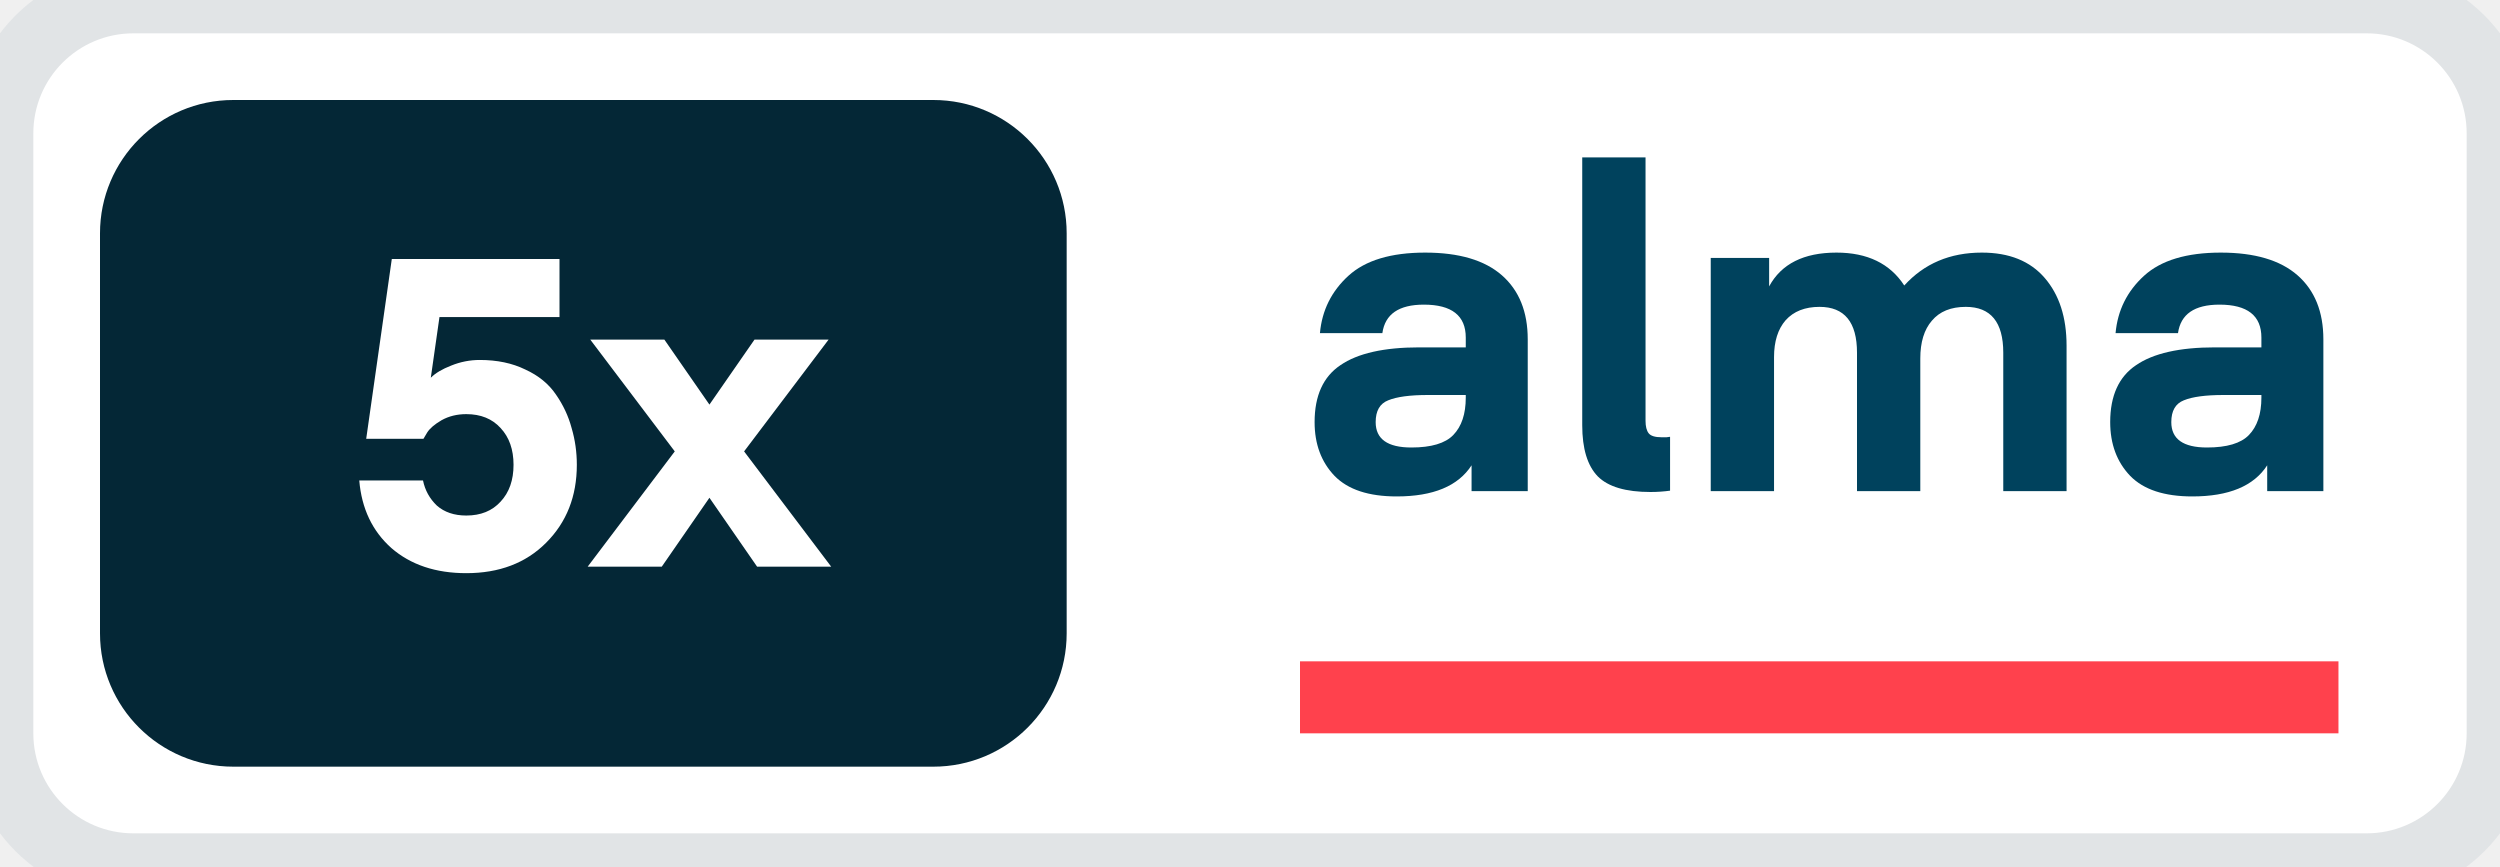
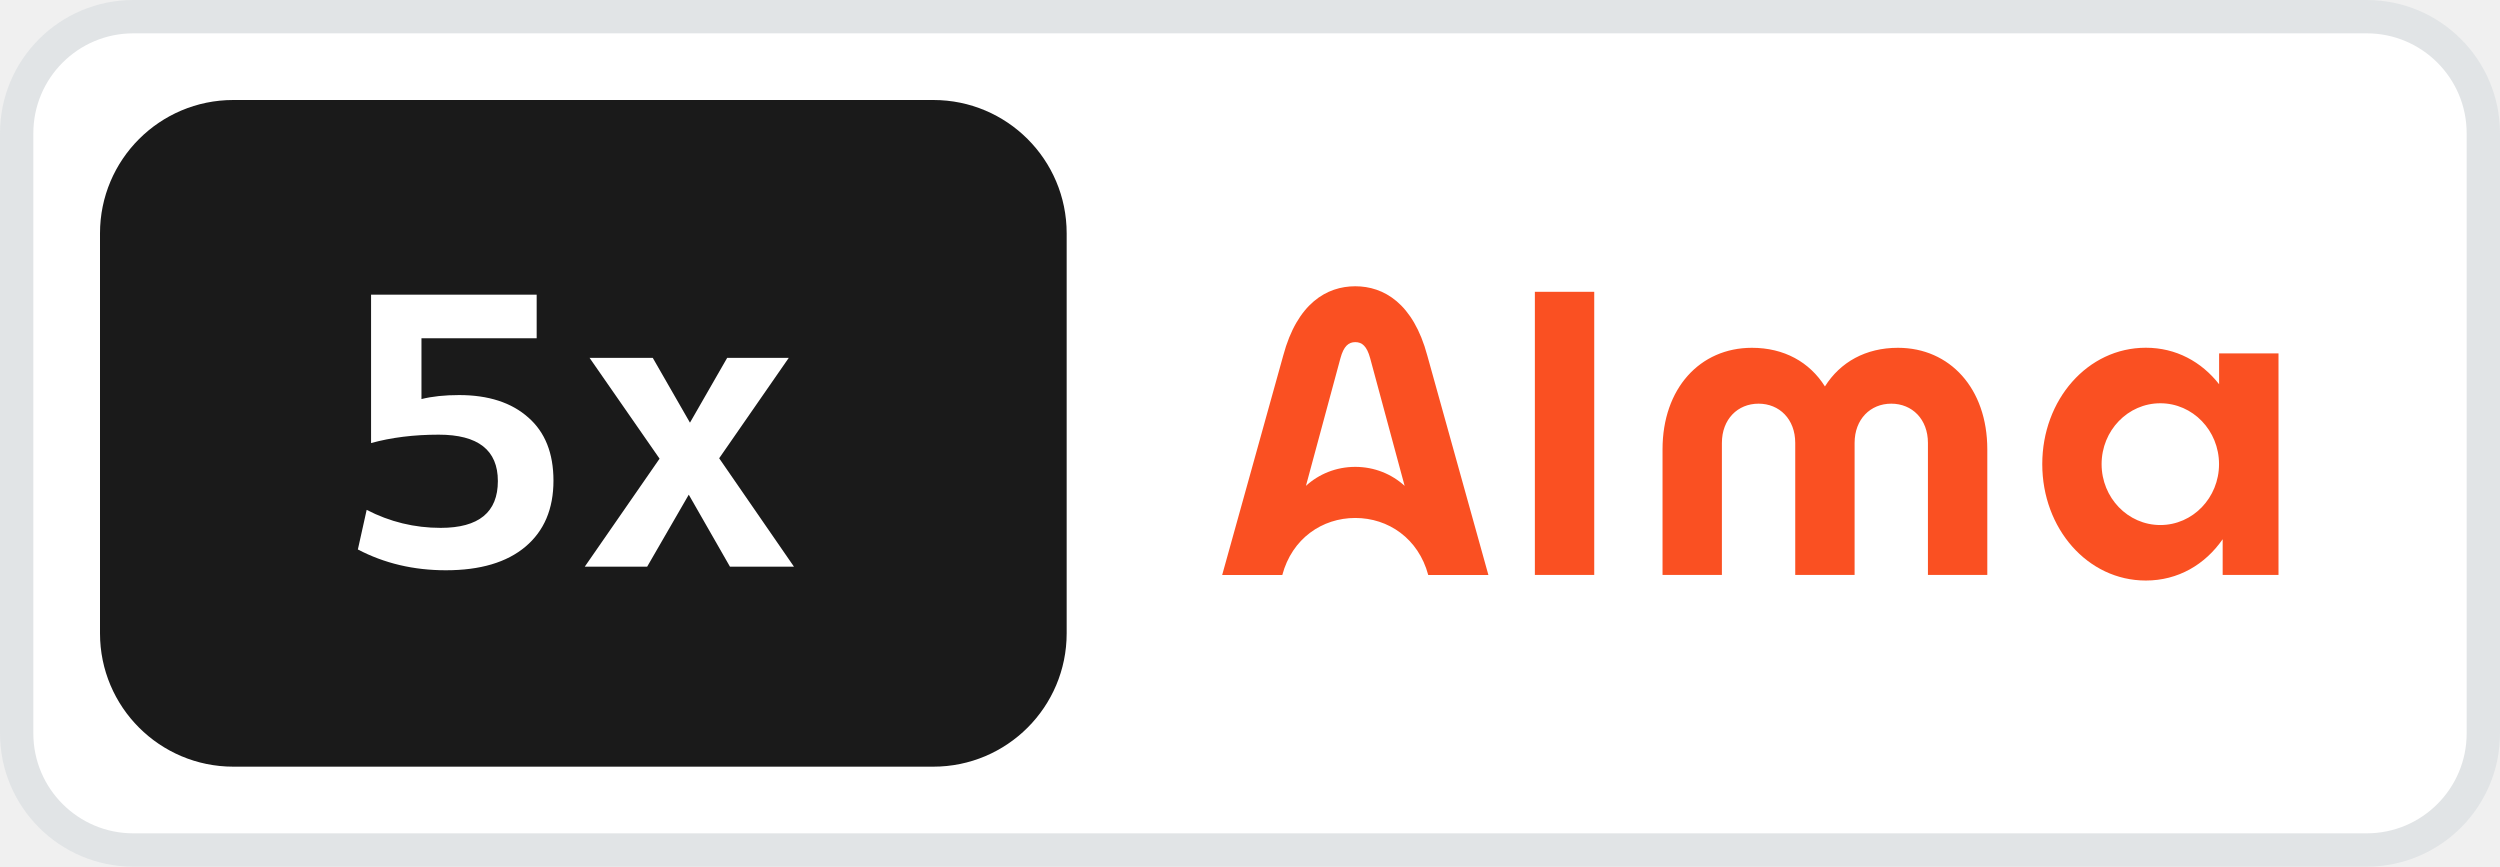
<svg xmlns="http://www.w3.org/2000/svg" width="75" height="26" viewBox="0 0 75 26" fill="none">
-   <path d="M0 4C0 1.791 1.791 0 4 0H71C73.209 0 75 1.791 75 4V22C75 24.209 73.209 26 71 26H4C1.791 26 0 24.209 0 22V4Z" fill="white" />
-   <rect x="3" y="3" width="29" height="20" rx="4" fill="#042736" />
-   <path d="M10.986 13.165L11.754 7.77H16.785V9.512H13.184L12.924 11.332C13.062 11.193 13.266 11.072 13.534 10.968C13.812 10.855 14.098 10.799 14.393 10.799C14.912 10.799 15.367 10.894 15.758 11.085C16.156 11.267 16.464 11.518 16.68 11.839C16.897 12.151 17.053 12.485 17.148 12.84C17.253 13.195 17.305 13.564 17.305 13.945C17.305 14.89 16.997 15.67 16.381 16.285C15.775 16.892 14.977 17.195 13.989 17.195C13.071 17.195 12.321 16.944 11.741 16.441C11.168 15.93 10.848 15.254 10.778 14.413H12.69C12.75 14.708 12.889 14.959 13.105 15.167C13.331 15.366 13.626 15.466 13.989 15.466C14.423 15.466 14.765 15.327 15.017 15.05C15.277 14.773 15.406 14.404 15.406 13.945C15.406 13.486 15.277 13.117 15.017 12.84C14.765 12.563 14.423 12.424 13.989 12.424C13.712 12.424 13.465 12.485 13.248 12.606C13.04 12.727 12.898 12.849 12.819 12.97L12.703 13.165H10.986ZM24.858 10.188L22.323 13.542L24.936 17H22.713L21.283 14.933L19.853 17H17.63L20.243 13.542L17.708 10.188H19.931L21.283 12.138L22.635 10.188H24.858Z" fill="white" />
-   <g clip-path="url(#clip0)">
-     <path d="M43.973 11.93V11.85H42.836C42.3 11.85 41.904 11.903 41.645 12.01C41.395 12.108 41.27 12.326 41.27 12.664C41.27 13.171 41.627 13.425 42.341 13.425C42.938 13.425 43.357 13.3 43.598 13.051C43.848 12.793 43.973 12.419 43.973 11.93ZM41.899 14.893C41.061 14.893 40.441 14.689 40.039 14.279C39.638 13.861 39.438 13.322 39.438 12.664C39.438 11.872 39.696 11.302 40.213 10.955C40.731 10.599 41.52 10.421 42.581 10.421H43.973V10.127C43.973 9.469 43.553 9.139 42.715 9.139C41.966 9.139 41.551 9.424 41.471 9.994H39.598C39.66 9.309 39.946 8.735 40.454 8.272C40.963 7.809 41.73 7.578 42.755 7.578C43.772 7.578 44.539 7.805 45.056 8.258C45.574 8.712 45.832 9.353 45.832 10.181V14.733H44.147V13.959C43.745 14.582 42.996 14.893 41.899 14.893Z" fill="#00425D" />
-     <path d="M50.102 13.104V14.72C49.915 14.746 49.719 14.76 49.514 14.76C48.773 14.76 48.247 14.604 47.935 14.293C47.623 13.972 47.467 13.46 47.467 12.757V4.721H49.366V12.624C49.366 12.793 49.398 12.918 49.46 12.998C49.523 13.078 49.652 13.118 49.848 13.118C49.893 13.118 49.942 13.118 49.995 13.118C50.058 13.109 50.093 13.104 50.102 13.104Z" fill="#00425D" />
-     <path d="M57.609 10.755V14.733H55.71V10.581C55.71 9.665 55.335 9.206 54.586 9.206C54.149 9.206 53.81 9.34 53.569 9.607C53.337 9.874 53.221 10.243 53.221 10.715V14.733H51.322V7.738H53.074V8.592C53.44 7.916 54.113 7.578 55.094 7.578C56.022 7.578 56.7 7.907 57.128 8.565C57.725 7.907 58.501 7.578 59.456 7.578C60.276 7.578 60.905 7.831 61.342 8.339C61.779 8.846 61.997 9.522 61.997 10.368V14.733H60.098V10.581C60.098 9.665 59.723 9.206 58.974 9.206C58.528 9.206 58.189 9.344 57.957 9.62C57.725 9.887 57.609 10.265 57.609 10.755Z" fill="#00425D" />
-     <path d="M67.842 11.93V11.85H66.704C66.169 11.85 65.772 11.903 65.514 12.01C65.264 12.108 65.139 12.326 65.139 12.664C65.139 13.171 65.496 13.425 66.21 13.425C66.807 13.425 67.226 13.3 67.467 13.051C67.717 12.793 67.842 12.419 67.842 11.93ZM65.768 14.893C64.93 14.893 64.31 14.689 63.908 14.279C63.507 13.861 63.306 13.322 63.306 12.664C63.306 11.872 63.565 11.302 64.082 10.955C64.6 10.599 65.389 10.421 66.45 10.421H67.842V10.127C67.842 9.469 67.422 9.139 66.584 9.139C65.835 9.139 65.42 9.424 65.34 9.994H63.467C63.529 9.309 63.815 8.735 64.323 8.272C64.832 7.809 65.599 7.578 66.624 7.578C67.641 7.578 68.408 7.805 68.925 8.258C69.443 8.712 69.701 9.353 69.701 10.181V14.733H68.016V13.959C67.614 14.582 66.865 14.893 65.768 14.893Z" fill="#00425D" />
-     <rect x="39" y="19.84" width="31.154" height="2.211" fill="#FF414D" />
-   </g>
-   <path d="M4 1H71V-1H4V1ZM74 4V22H76V4H74ZM71 25H4V27H71V25ZM1 22V4H-1V22H1ZM4 25C2.343 25 1 23.657 1 22H-1C-1 24.761 1.239 27 4 27V25ZM74 22C74 23.657 72.657 25 71 25V27C73.761 27 76 24.761 76 22H74ZM71 1C72.657 1 74 2.343 74 4H76C76 1.239 73.761 -1 71 -1V1ZM4 -1C1.239 -1 -1 1.239 -1 4H1C1 2.343 2.343 1 4 1V-1Z" fill="#E1E4E6" />
-   <defs>
-     <clipPath id="clip0">
-       <rect width="31.154" height="18" fill="white" transform="translate(39 4)" />
-     </clipPath>
-   </defs>
+   <rect x="0.5" y="0.5" width="74" height="25" rx="3.5" fill="white" />
+   <rect x="3" y="3" width="29" height="20" rx="4" fill="#1A1A1A" />
+   <path d="M13.22 15.836C14.364 15.836 14.936 15.368 14.936 14.432C14.936 13.504 14.344 13.04 13.16 13.04C12.416 13.04 11.74 13.124 11.132 13.292V8.84H16.1V10.148H12.644V11.972C12.964 11.892 13.34 11.852 13.772 11.852C14.652 11.852 15.344 12.076 15.848 12.524C16.352 12.964 16.604 13.596 16.604 14.42C16.604 15.268 16.324 15.928 15.764 16.4C15.204 16.872 14.408 17.108 13.376 17.108C12.408 17.108 11.528 16.9 10.736 16.484L11 15.296C11.696 15.656 12.436 15.836 13.22 15.836ZM19.415 17H17.543L19.787 13.76L17.687 10.736H19.583L20.699 12.68L21.815 10.736H23.663L21.575 13.748L23.819 17H21.899L20.663 14.84L19.415 17Z" fill="white" />
+   <path d="M66.573 10.601V11.527C66.046 10.853 65.282 10.432 64.375 10.432C62.625 10.432 61.268 11.995 61.268 13.924C61.268 15.853 62.625 17.416 64.375 17.416C65.346 17.416 66.153 16.935 66.68 16.177V17.249H68.355V10.601H66.573ZM64.81 15.751C63.837 15.751 63.048 14.933 63.048 13.924C63.048 12.915 63.837 12.098 64.81 12.098C65.783 12.098 66.571 12.915 66.571 13.924C66.571 14.933 65.783 15.751 64.81 15.751ZM46.046 8.755H47.827V17.248H46.046V8.755ZM49.876 13.48C49.876 11.652 51 10.434 52.557 10.434C53.523 10.434 54.287 10.862 54.748 11.593C55.209 10.862 55.972 10.434 56.938 10.434C58.495 10.434 59.619 11.652 59.619 13.48V17.249H57.838V13.288C57.838 12.575 57.364 12.11 56.738 12.11C56.112 12.11 55.638 12.576 55.638 13.288V17.249H53.857V13.288C53.857 12.575 53.383 12.11 52.757 12.11C52.131 12.11 51.657 12.576 51.657 13.288V17.249H49.876V13.48ZM42.82 10.67C42.398 9.093 41.507 8.588 40.658 8.588C39.809 8.588 38.917 9.093 38.496 10.67L36.665 17.25H38.469C38.763 16.151 39.669 15.539 40.658 15.539C41.647 15.539 42.553 16.152 42.847 17.25H44.652L42.82 10.67ZM40.658 14.006C40.083 14.006 39.563 14.223 39.178 14.576L40.213 10.747C40.312 10.381 40.459 10.264 40.659 10.264C40.859 10.264 41.006 10.381 41.105 10.747L42.139 14.576C41.755 14.223 41.233 14.006 40.658 14.006Z" fill="#FA5022" />
+   <rect x="0.5" y="0.5" width="74" height="25" rx="3.5" stroke="#E1E4E6" />
</svg>
